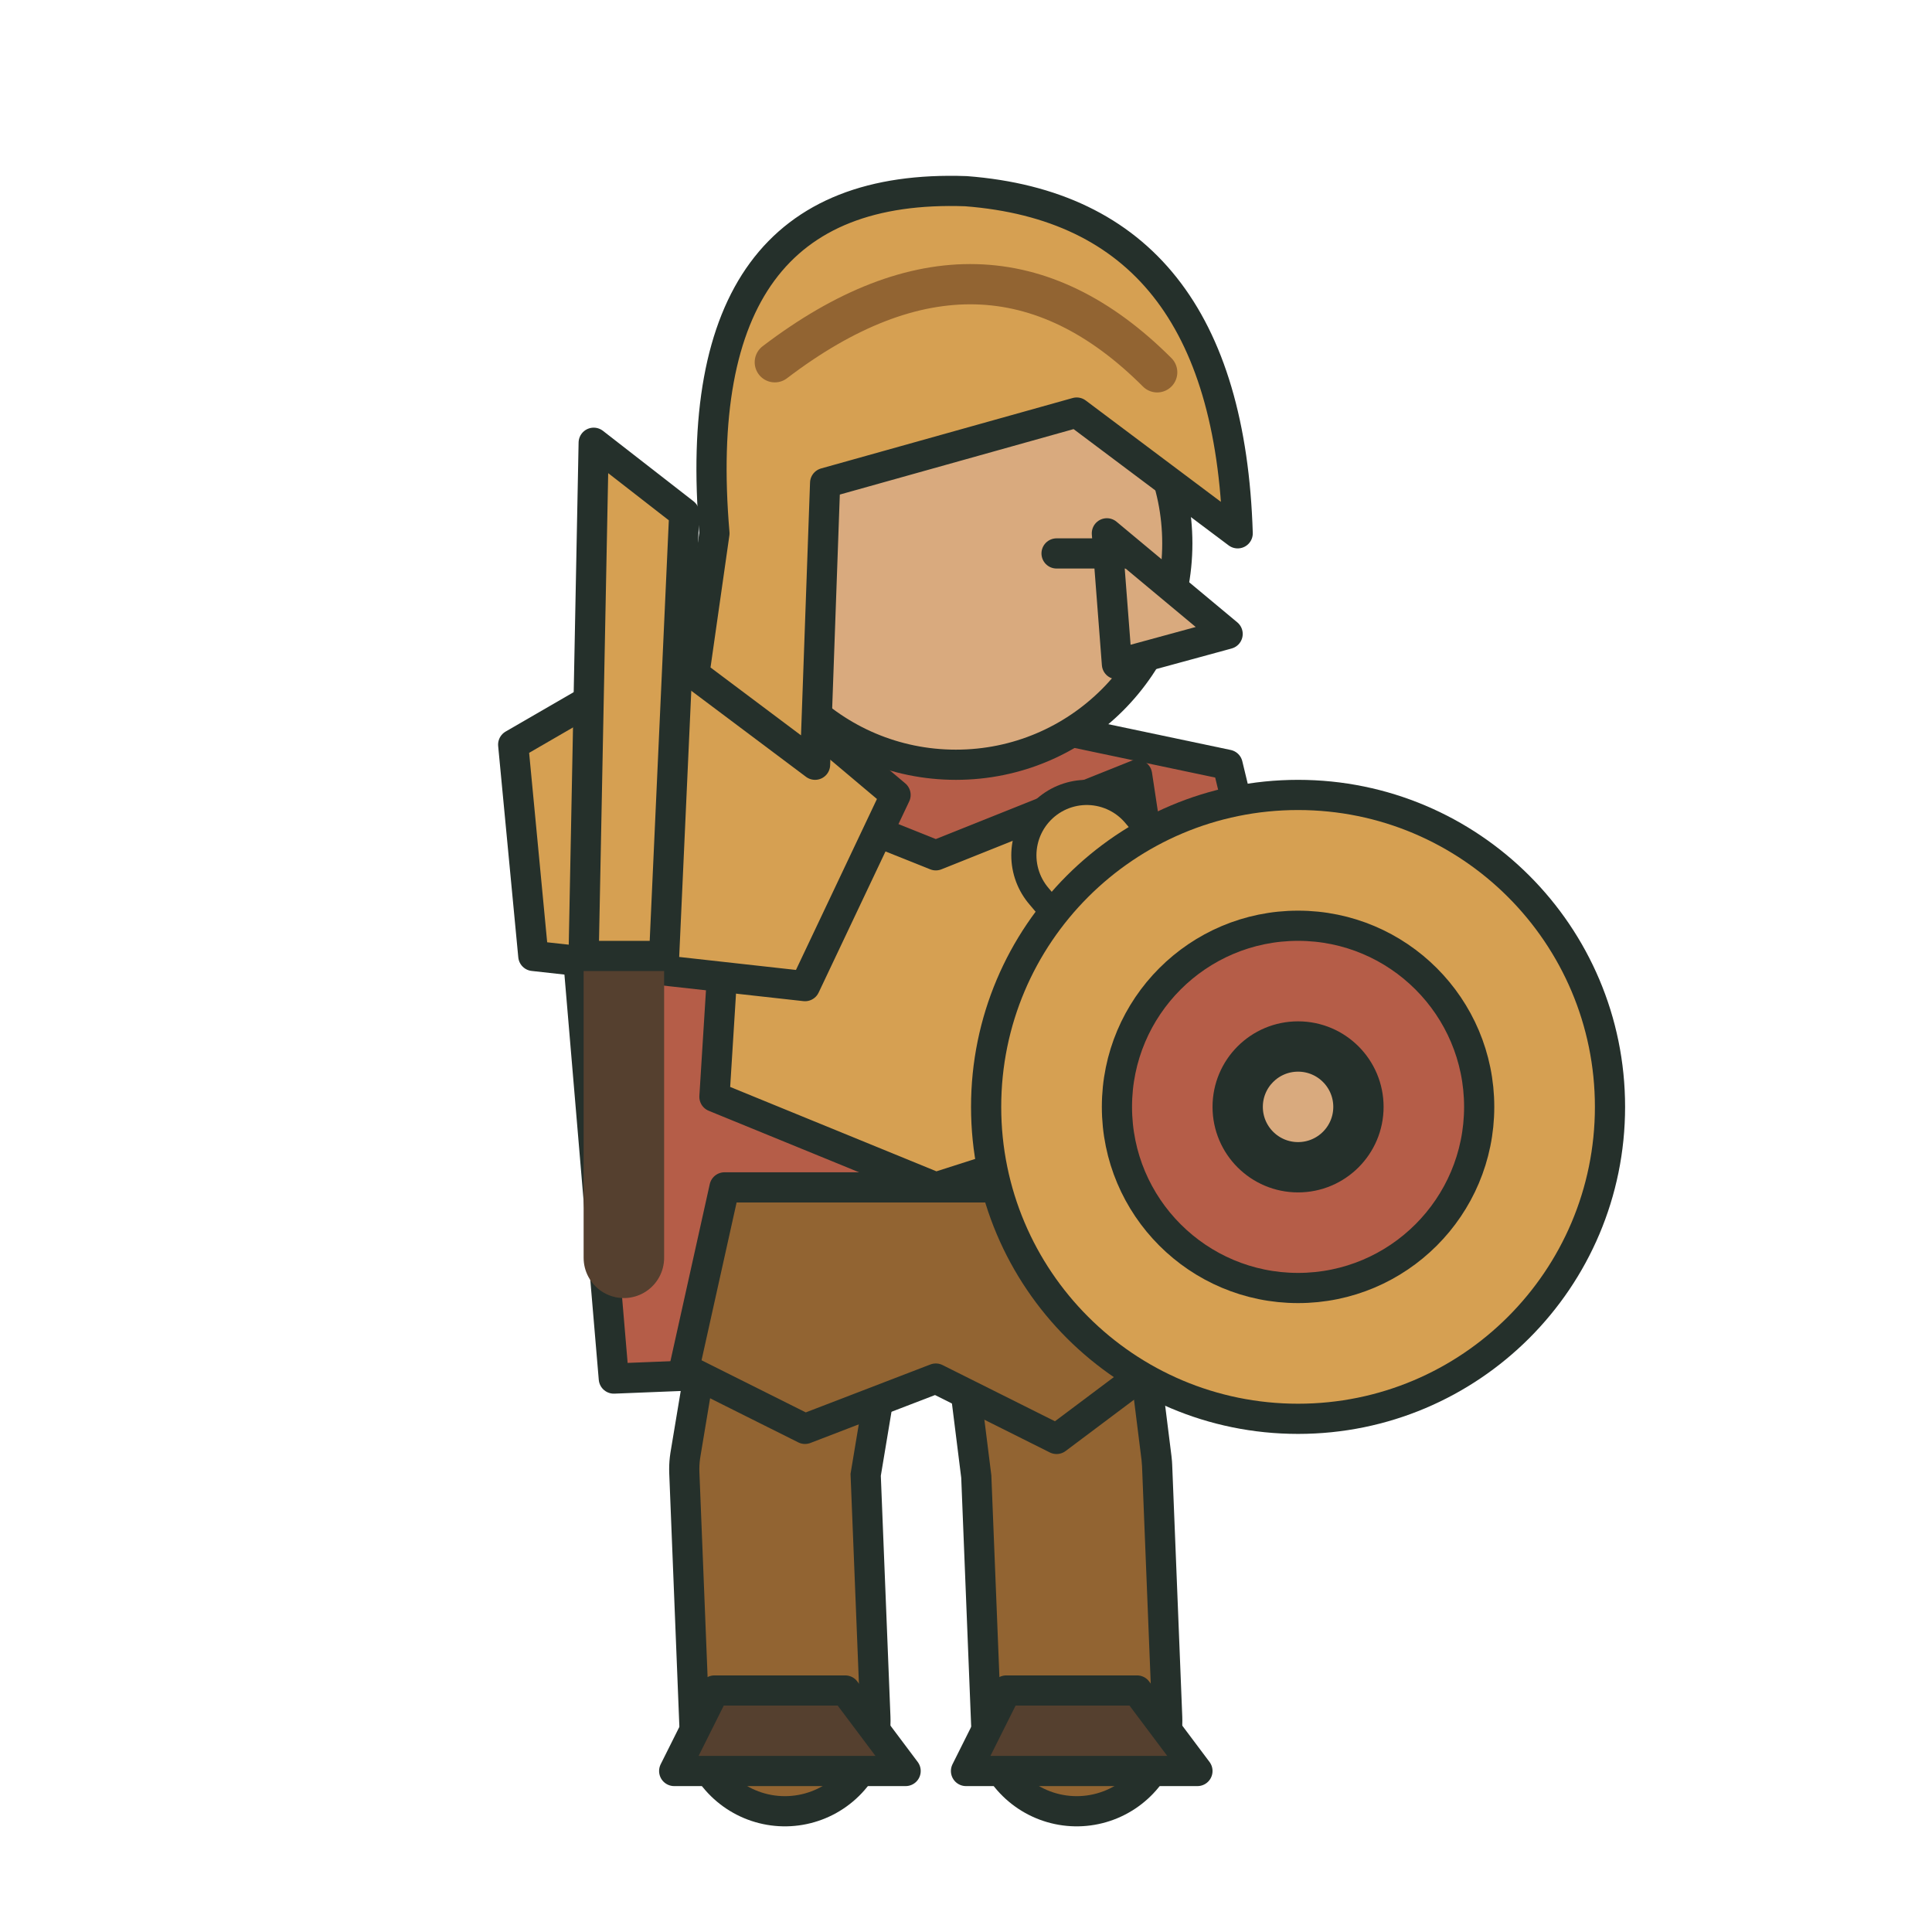
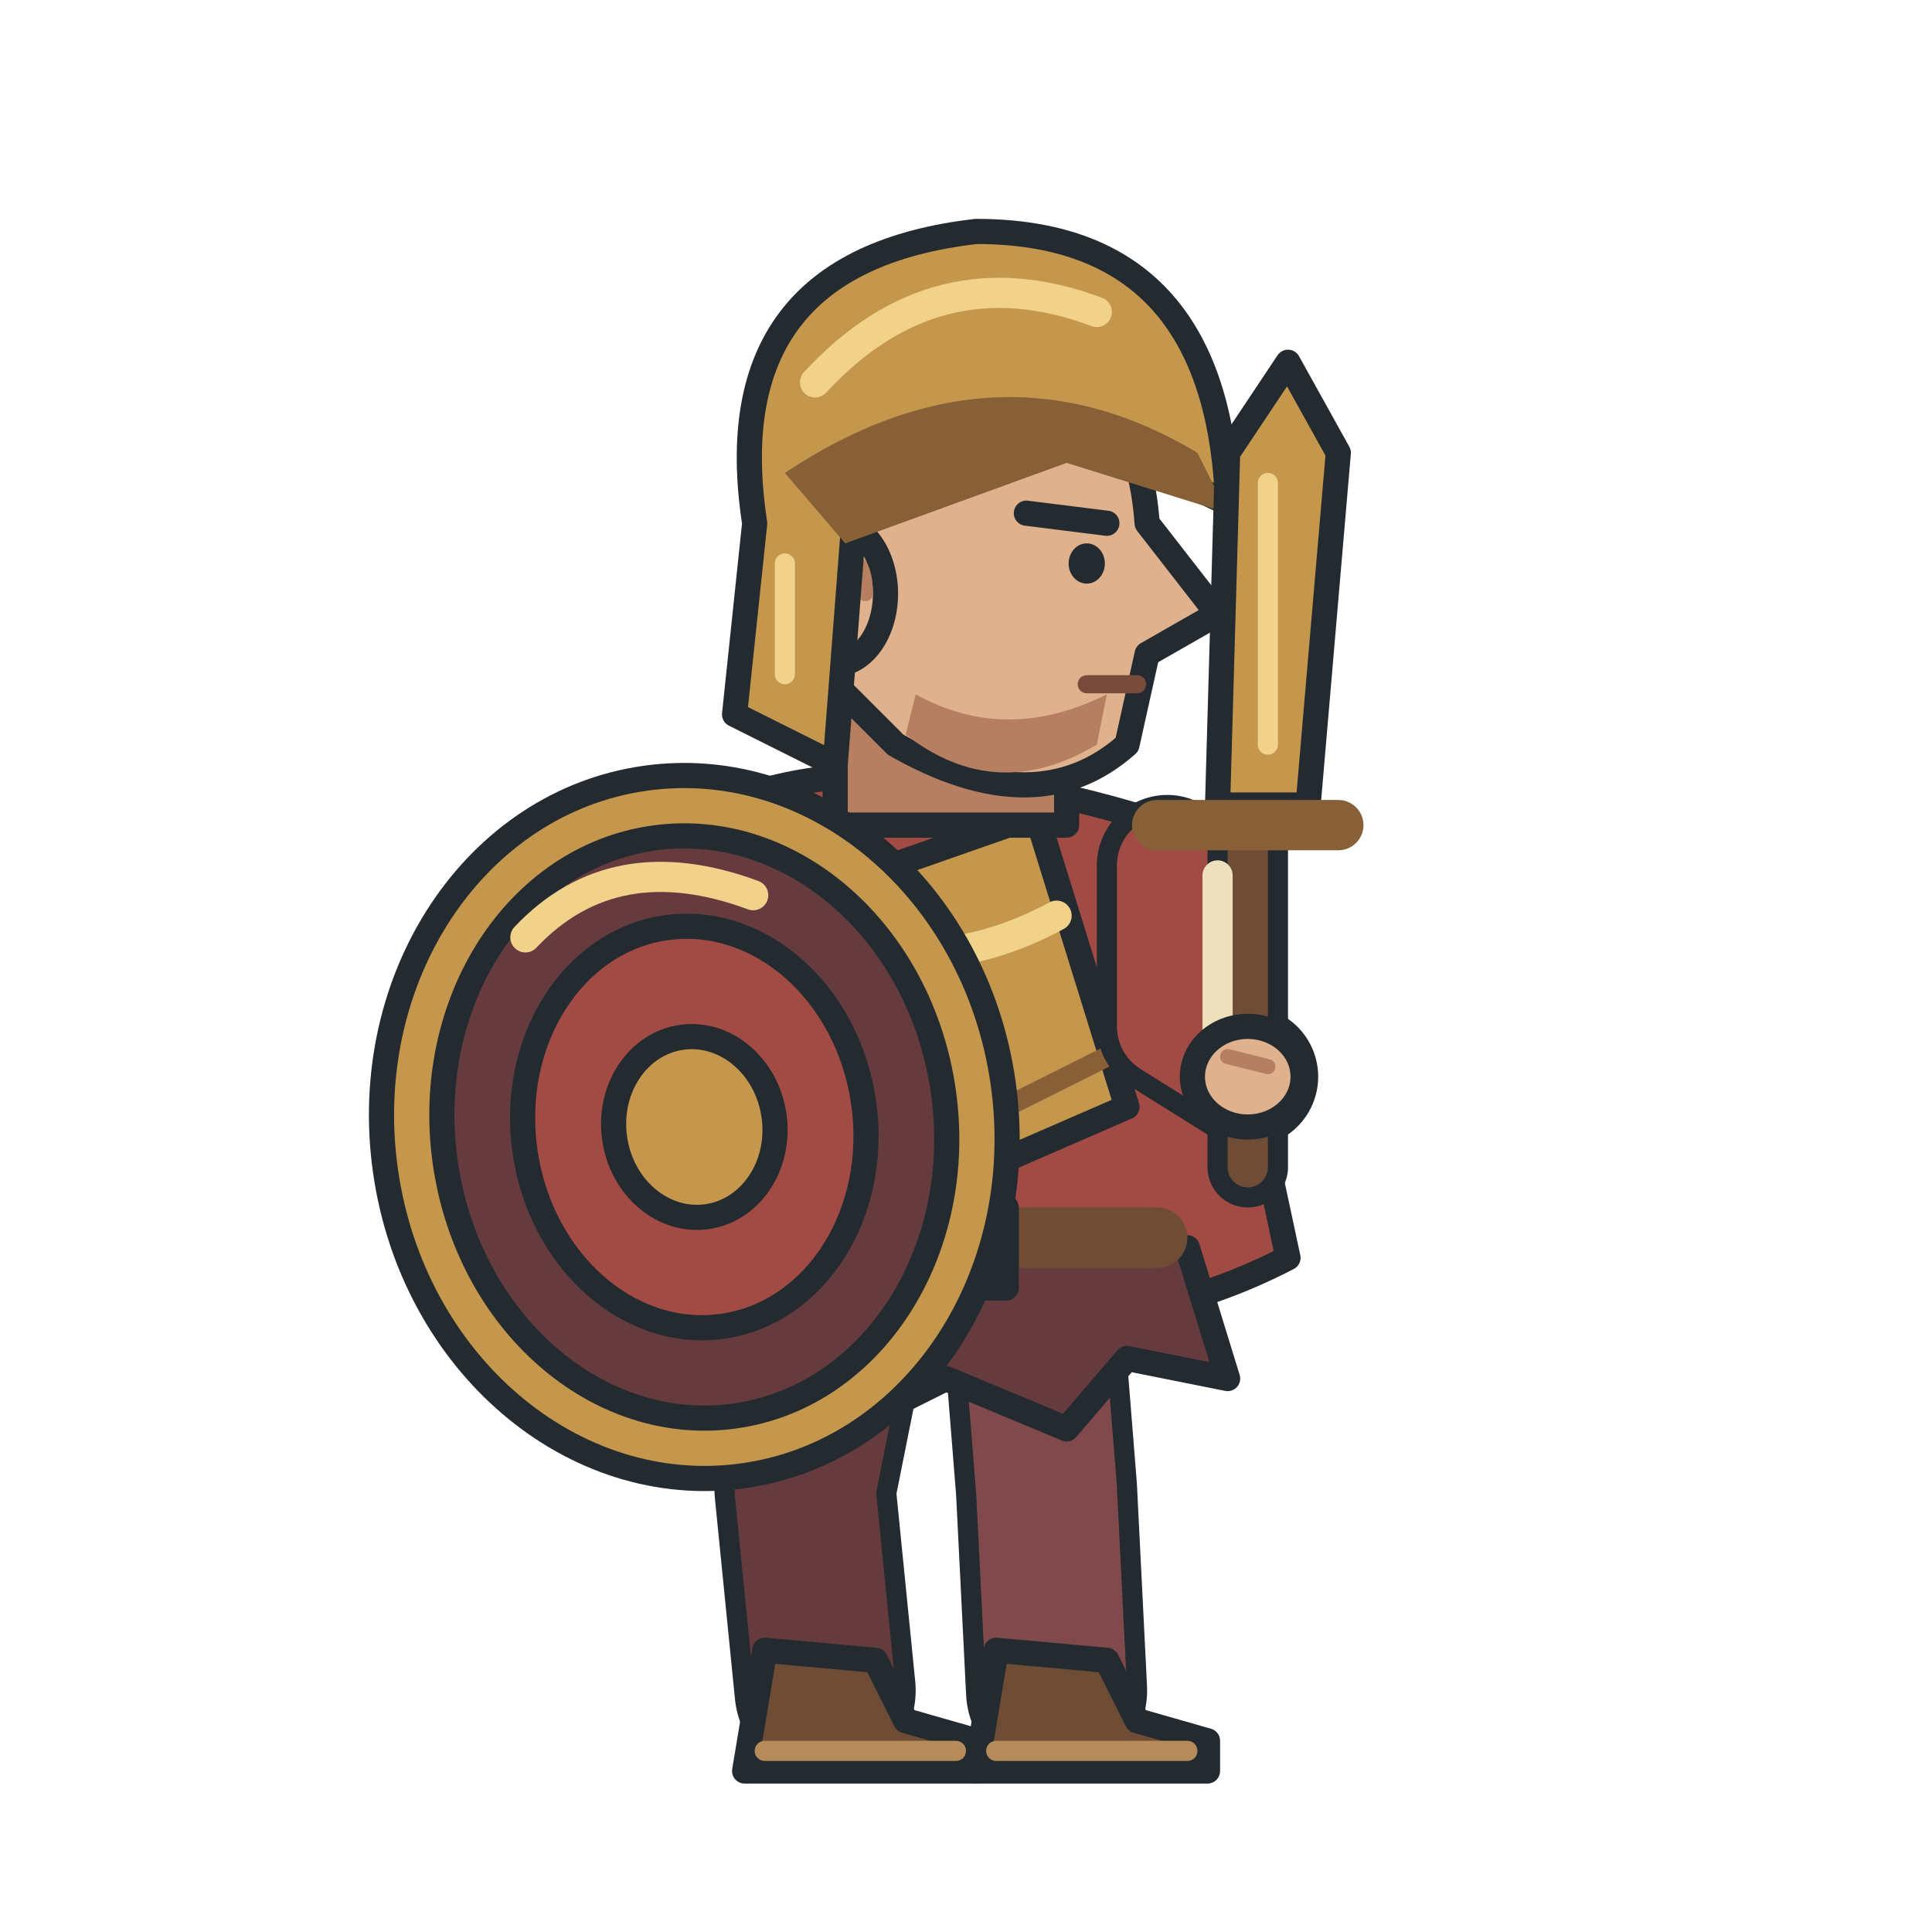
<svg xmlns="http://www.w3.org/2000/svg" width="192" height="192" viewBox="0 0 192 192">
-   <path d="M81 122L77 146 78 171" fill="none" stroke="#25302b" stroke-width="21" stroke-linejoin="round" stroke-linecap="round" />
-   <path d="M81 122L77 146 78 171" fill="none" stroke="#926432" stroke-width="15" stroke-linejoin="round" stroke-linecap="round" />
-   <path d="M71 168h13l6 8h-23z" fill="#55402f" stroke="#25302b" stroke-width="3" stroke-linejoin="round" stroke-linecap="round" />
-   <path d="M103 122L106 146 107 171" fill="none" stroke="#25302b" stroke-width="21" stroke-linejoin="round" stroke-linecap="round" />
-   <path d="M103 122L106 146 107 171" fill="none" stroke="#926432" stroke-width="15" stroke-linejoin="round" stroke-linecap="round" />
-   <path d="M100 168h13l6 8h-23z" fill="#55402f" stroke="#25302b" stroke-width="3" stroke-linejoin="round" stroke-linecap="round" />
+   <path d="M85 123L80 148 82 168" fill="none" stroke="#242b30" stroke-width="18" stroke-linejoin="round" stroke-linecap="round" />
+   <path d="M85 123L80 148 82 168" fill="none" stroke="#653b3e" stroke-width="14" stroke-linejoin="round" stroke-linecap="round" />
+   <path d="M76 164l11 1 3 6 7 2v3H74z" fill="#6e4c36" stroke="#242b30" stroke-width="2.5" stroke-linejoin="round" stroke-linecap="round" />
+   <path d="M76 174h19" fill="none" stroke="#b58b59" stroke-width="2" stroke-linejoin="round" stroke-linecap="round" />
+   <path d="M102 123L104 148 105 168" fill="none" stroke="#242b30" stroke-width="18" stroke-linejoin="round" stroke-linecap="round" />
+   <path d="M102 123L104 148 105 168" fill="none" stroke="#80494b" stroke-width="14" stroke-linejoin="round" stroke-linecap="round" />
+   <path d="M99 164l11 1 3 6 7 2v3H97z" fill="#6e4c36" stroke="#242b30" stroke-width="2.5" stroke-linejoin="round" stroke-linecap="round" />
+   <path d="M99 174h19" fill="none" stroke="#b58b59" stroke-width="2" stroke-linejoin="round" stroke-linecap="round" />
  <g transform="translate(0 0)">
-     <path d="M56 78l28-10 38 8 14 58-75 3z" fill="#b55d48" stroke="#25302b" stroke-width="3" stroke-linejoin="round" stroke-linecap="round" />
-     <path d="M73 77l20 8 20-8 5 33-25 8-22-9z" fill="#d6a052" stroke="#25302b" stroke-width="3" stroke-linejoin="round" stroke-linecap="round" />
-     <path d="M72 118h46l9 22-14-3-8 6-12-6-13 5-12-6z" fill="#926432" stroke="#25302b" stroke-width="3" stroke-linejoin="round" stroke-linecap="round" />
-     <path d="M51 74l19-11 19 16-9 19-27-3z" fill="#d6a052" stroke="#25302b" stroke-width="3" stroke-linejoin="round" stroke-linecap="round" />
+     <path d="M66 83q18-12 53 0l9 42q-25 13-60 0z" fill="#a24b45" stroke="#242b30" stroke-width="2.5" stroke-linejoin="round" stroke-linecap="round" />
+     <path d="M66 83l17 5 20-7 9 29-23 10-22-11z" fill="#c5974c" stroke="#242b30" stroke-width="2.5" stroke-linejoin="round" stroke-linecap="round" />
+     <path d="M80 92q12 6 25-1" fill="none" stroke="#f1d28a" stroke-width="3" stroke-linejoin="round" stroke-linecap="round" />
+     <path d="M79 104l17 8 16-8" fill="none" stroke="#876037" stroke-width="2" stroke-linejoin="round" stroke-linecap="round" />
+     <path d="M72 124h46l4 13-10-2-6 7-12-5-12 6-12-7z" fill="#653b3e" stroke="#242b30" stroke-width="2.5" stroke-linejoin="round" stroke-linecap="round" />
+     <path d="M75 123h40" fill="none" stroke="#6e4c36" stroke-width="6" stroke-linejoin="round" stroke-linecap="round" />
+     <path d="M91 120h9v8h-9z" fill="#c5974c" stroke="#242b30" stroke-width="2.5" stroke-linejoin="round" stroke-linecap="round" />
+     <path d="M83 68v14h23V65" fill="#b67f61" stroke="#242b30" stroke-width="2.5" stroke-linejoin="round" stroke-linecap="round" />
+     <path d="M79 43Q86 31 102 35Q113 38 114 52l7 9-7 4-2 9q-9 8-23 0l-9-9z" fill="#dfb18c" stroke="#242b30" stroke-width="2.5" stroke-linejoin="round" stroke-linecap="round" />
+     <path d="M91 69q9 5 19 0l-1 5q-10 6-19-1z" fill="#b67f61" stroke="none" stroke-width="2.5" stroke-linejoin="round" stroke-linecap="round" />
+     <ellipse cx="83" cy="59" rx="5" ry="7" fill="#dfb18c" stroke="#242b30" stroke-width="2.5" />
+     <path d="M82 56q4-2 4 3" fill="none" stroke="#b67f61" stroke-width="1.5" stroke-linejoin="round" stroke-linecap="round" />
+     <path d="M102 51l8 1" fill="none" stroke="#242b30" stroke-width="2.5" stroke-linejoin="round" stroke-linecap="round" />
+     <ellipse cx="108" cy="56" rx="1.8" ry="2" fill="#242b30" stroke="none" stroke-width="2.5" />
+     <path d="M108 68h5" fill="none" stroke="#784b3b" stroke-width="1.8" stroke-linejoin="round" stroke-linecap="round" />
+     <path d="M75 52q-4-26 22-29 24 0 25 27l-15-7-22 7-2 26-10-5z" fill="#c5974c" stroke="#242b30" stroke-width="2.5" stroke-linejoin="round" stroke-linecap="round" />
+     <path d="M78 47q21-14 41-2l3 6-16-5-22 8z" fill="#876037" stroke="none" stroke-width="2.5" stroke-linejoin="round" stroke-linecap="round" />
+     <path d="M81 38q12-13 28-7" fill="none" stroke="#f1d28a" stroke-width="3" stroke-linejoin="round" stroke-linecap="round" />
+     <path d="M78 56v11" fill="none" stroke="#f1d28a" stroke-width="2" stroke-linejoin="round" stroke-linecap="round" />
  </g>
-   <g transform="translate(0 0)">
-     <circle cx="95" cy="54" r="22" fill="#d9aa7e" stroke="#25302b" stroke-width="3" />
-     <path d="M110 53l12 10-11 3z" fill="#d9aa7e" stroke="#25302b" stroke-width="3" stroke-linejoin="round" stroke-linecap="round" />
-     <path d="M105 55h7" fill="none" stroke="#25302b" stroke-width="3" stroke-linejoin="round" stroke-linecap="round" />
-     <path d="M71 53q-3-35 25-34 26 2 27 34l-16-12-25 7-1 28-12-9z" fill="#d6a052" stroke="#25302b" stroke-width="3" stroke-linejoin="round" stroke-linecap="round" />
-     <path d="M77 36q21-16 38 1" fill="none" stroke="#926432" stroke-width="4" stroke-linejoin="round" stroke-linecap="round" />
+   <path d="M70 86L65 101 69 112" fill="none" stroke="#242b30" stroke-width="14" stroke-linejoin="round" stroke-linecap="round" />
+   <path d="M70 86L65 101 69 112" fill="none" stroke="#653b3e" stroke-width="10" stroke-linejoin="round" stroke-linecap="round" />
+   <g transform="translate(69 112) rotate(-8)">
+     <ellipse cx="0" cy="0" rx="31" ry="35" fill="#c5974c" stroke="#242b30" stroke-width="2.5" />
+     <ellipse cx="0" cy="0" rx="25" ry="29" fill="#653b3e" stroke="#242b30" stroke-width="2.5" />
+     <ellipse cx="0" cy="0" rx="17" ry="20" fill="#a24b45" stroke="#242b30" stroke-width="2.5" />
+     <ellipse cx="0" cy="0" rx="8" ry="9" fill="#c5974c" stroke="#242b30" stroke-width="2.5" />
+     <path d="M-14-21q10-8 23-1" fill="none" stroke="#f1d28a" stroke-width="3" stroke-linejoin="round" stroke-linecap="round" />
  </g>
-   <path d="M108 85L119 98 129 110" fill="none" stroke="#25302b" stroke-width="15" stroke-linejoin="round" stroke-linecap="round" />
-   <path d="M108 85L119 98 129 110" fill="none" stroke="#d6a052" stroke-width="10" stroke-linejoin="round" stroke-linecap="round" />
-   <g transform="translate(62 110) rotate(0)">
-     <path d="M0 15v-43" fill="none" stroke="#55402f" stroke-width="8" stroke-linejoin="round" stroke-linecap="round" />
-     <path d="M-3-66l9 7-2 44h-8z" fill="#d6a052" stroke="#25302b" stroke-width="3" stroke-linejoin="round" stroke-linecap="round" />
+   <path d="M116 86L116 102 124 107" fill="none" stroke="#242b30" stroke-width="14" stroke-linejoin="round" stroke-linecap="round" />
+   <path d="M116 86L116 102 124 107" fill="none" stroke="#a24b45" stroke-width="10" stroke-linejoin="round" stroke-linecap="round" />
+   <g transform="translate(124 107)">
+     <g transform="rotate(0)">
+       <path d="M0 9V-24" fill="none" stroke="#242b30" stroke-width="8" stroke-linejoin="round" stroke-linecap="round" />
+       <path d="M0 9V-24" fill="none" stroke="#6e4c36" stroke-width="4" stroke-linejoin="round" stroke-linecap="round" />
+       <path d="M-3-27l1-35 6-9 5 9-3 35z" fill="#c5974c" stroke="#242b30" stroke-width="2.5" stroke-linejoin="round" stroke-linecap="round" />
+       <path d="M2-59v26" fill="none" stroke="#f1d28a" stroke-width="2" stroke-linejoin="round" stroke-linecap="round" />
+       <path d="M-9-25h18" fill="none" stroke="#876037" stroke-width="5" stroke-linejoin="round" stroke-linecap="round" />
+       <path d="M-3-20v19" fill="none" stroke="#eee0bc" stroke-width="3" stroke-linejoin="round" stroke-linecap="round" />
+     </g>
  </g>
-   <g transform="translate(129 110) rotate(0)">
-     <circle cx="0" cy="0" r="31" fill="#d6a052" stroke="#25302b" stroke-width="3" />
-     <circle cx="0" cy="0" r="18" fill="#b55d48" stroke="#25302b" stroke-width="3" />
-     <circle cx="0" cy="0" r="7" fill="#d6a052" stroke="#25302b" stroke-width="3" />
-   </g>
-   <circle cx="129" cy="110" r="5" fill="#d9aa7e" stroke="#25302b" stroke-width="3" />
+   <ellipse cx="124" cy="107" rx="5.5" ry="5" fill="#dfb18c" stroke="#242b30" stroke-width="2.5" />
+   <path d="M122 105l4 1" fill="none" stroke="#b67f61" stroke-width="1.5" stroke-linejoin="round" stroke-linecap="round" />
</svg>
